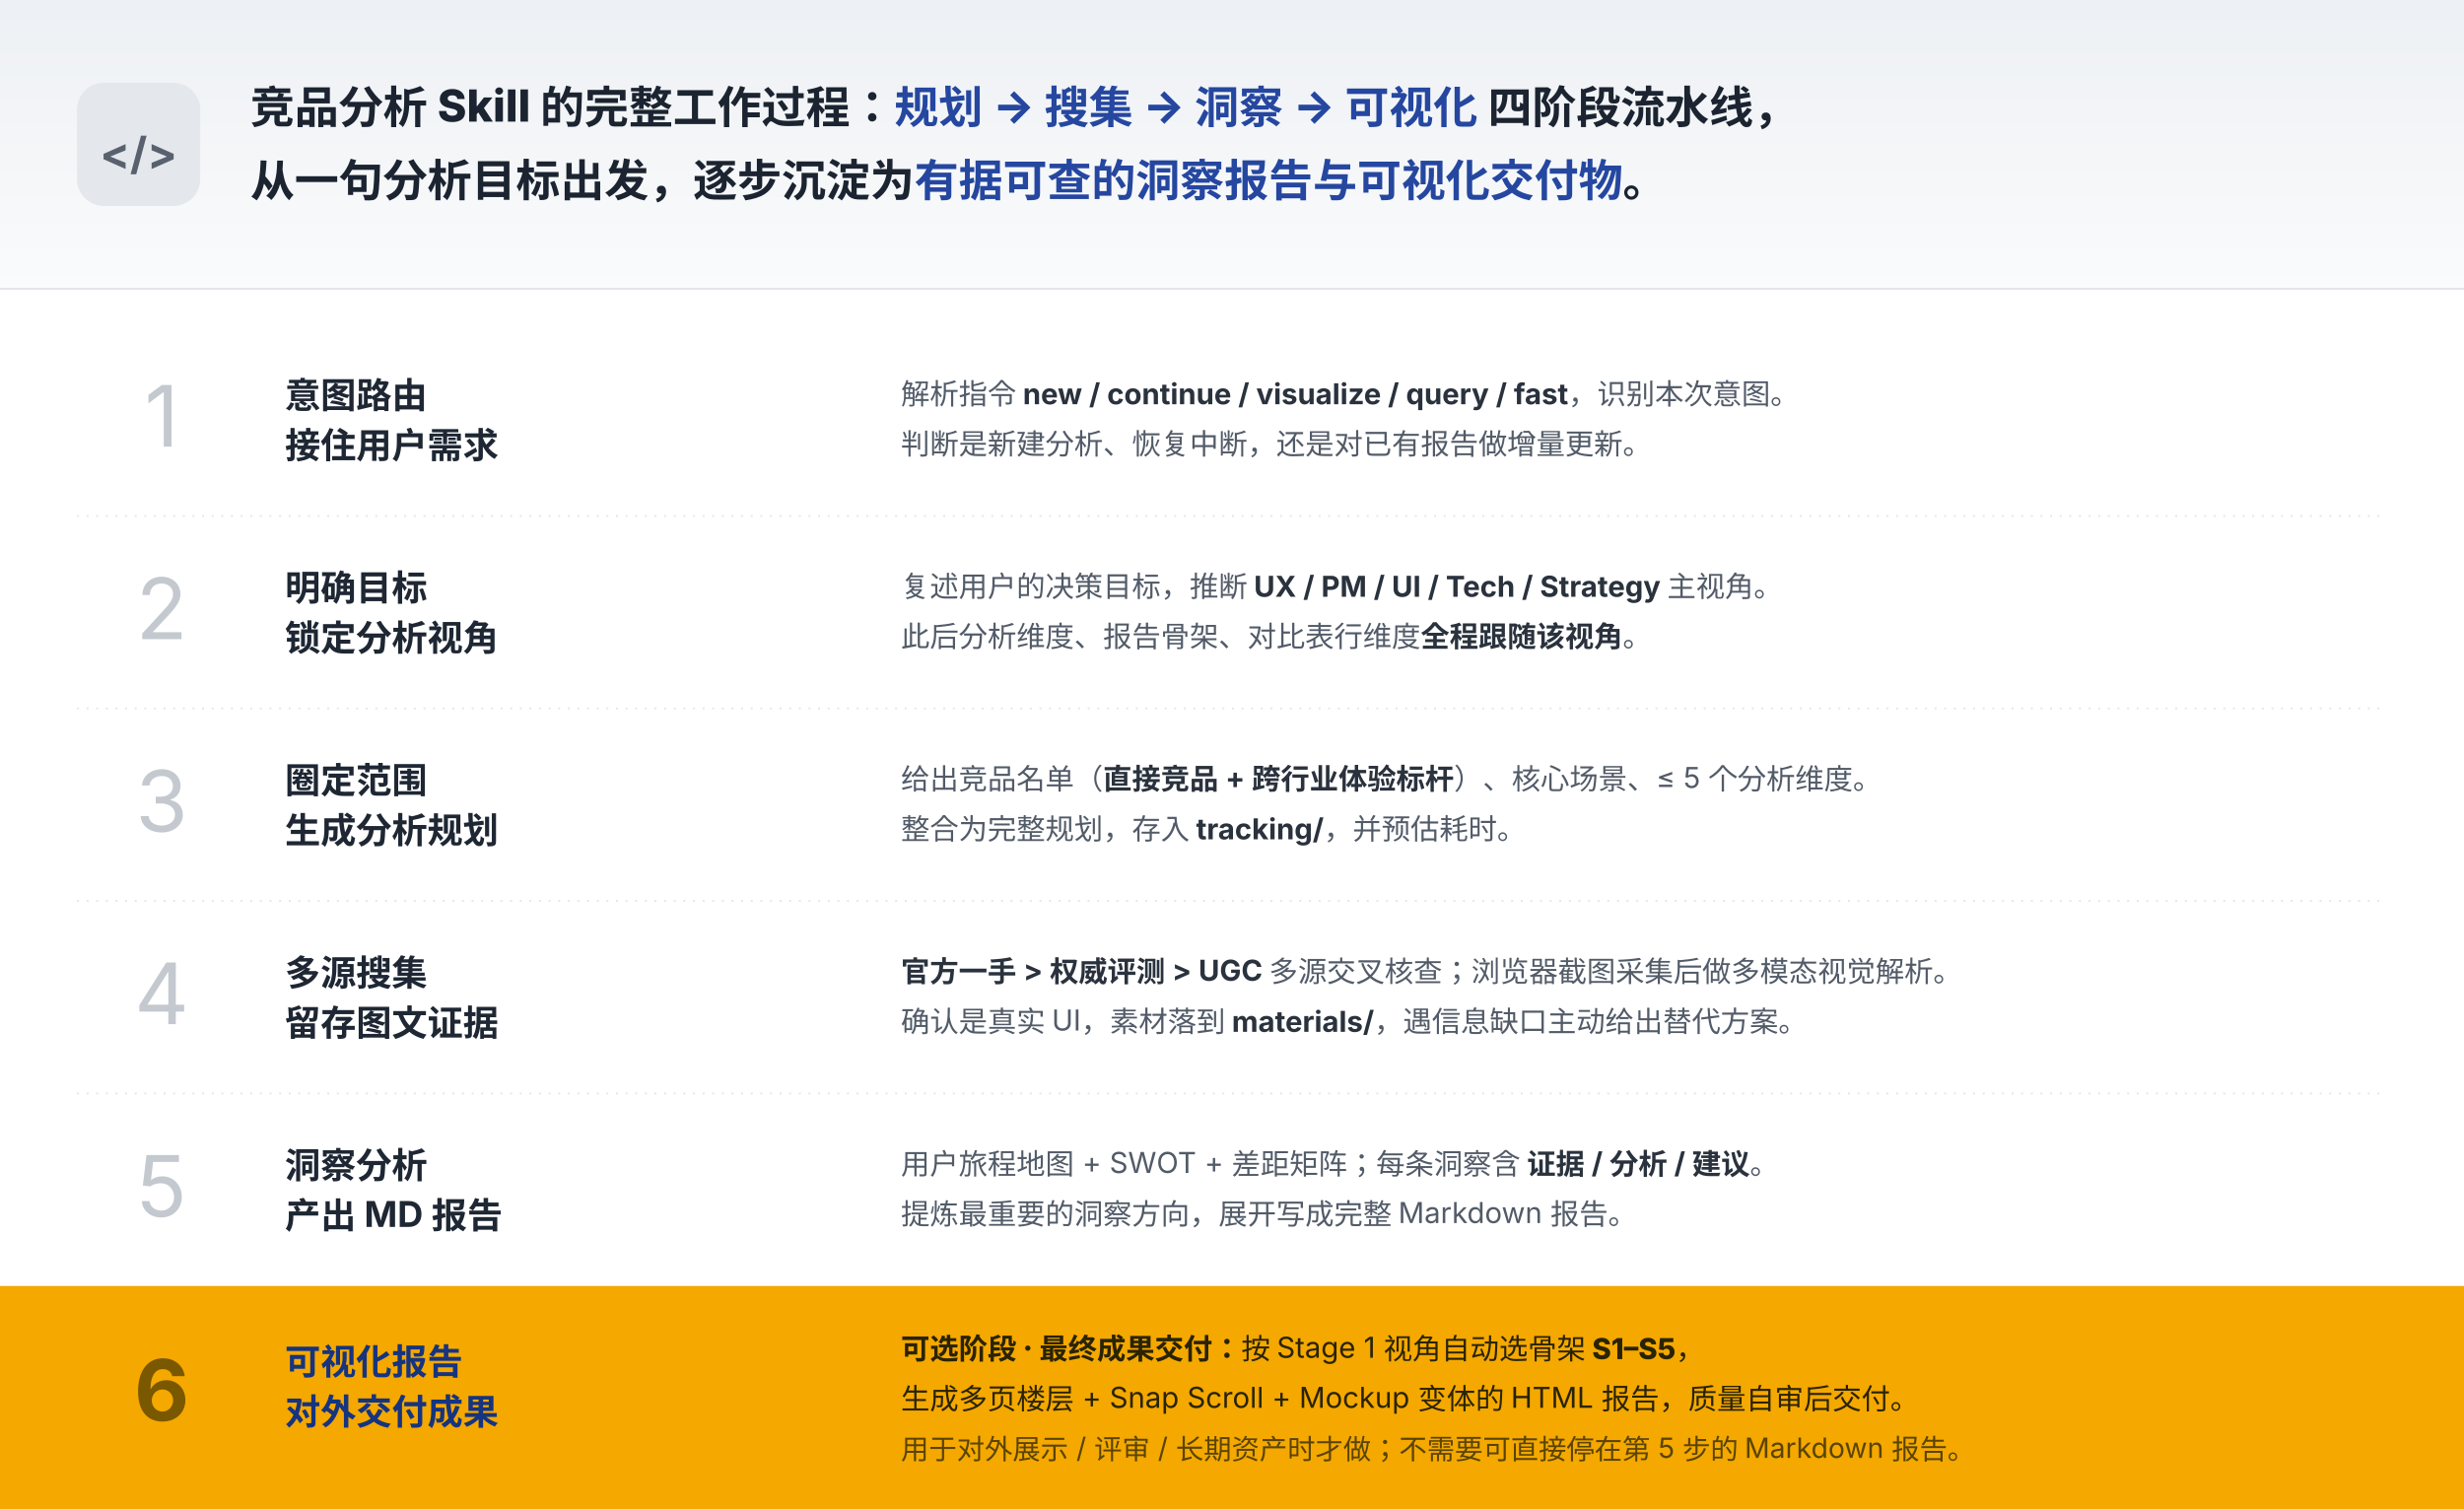
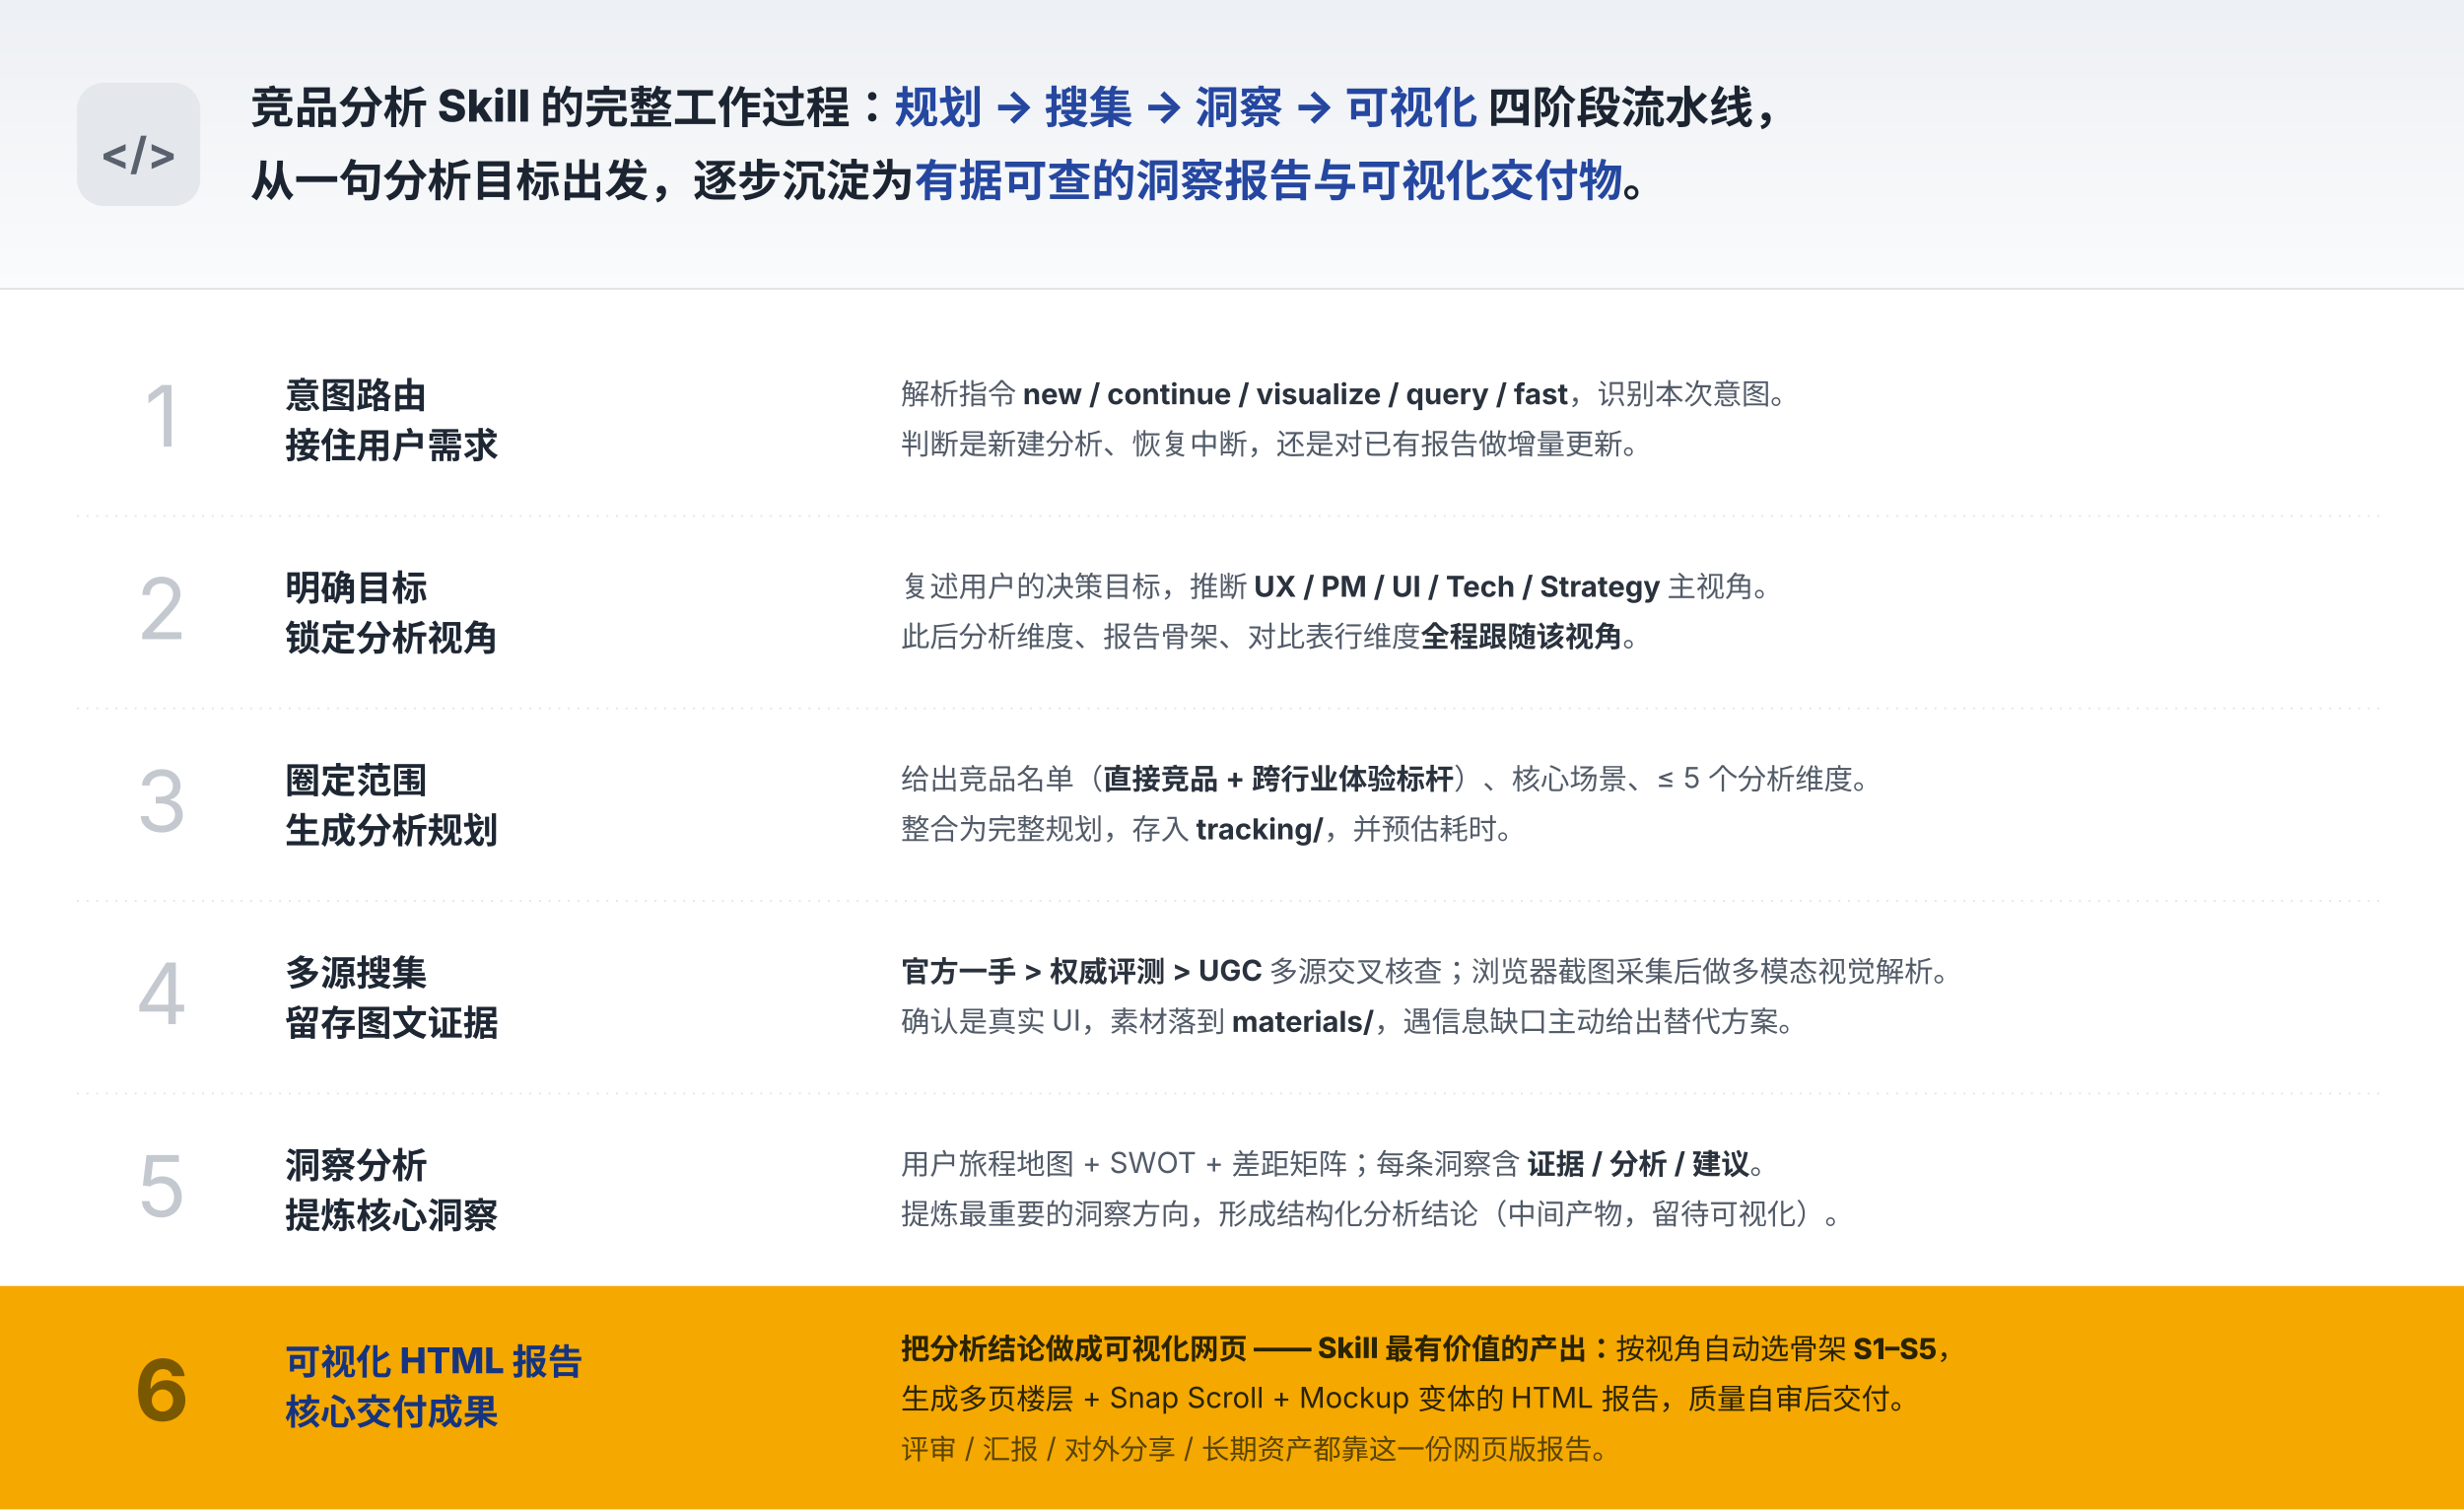
<svg xmlns="http://www.w3.org/2000/svg" width="1280" height="784" viewBox="0 0 1280 784" font-family="'Inter','Segoe UI','PingFang SC','Microsoft YaHei',sans-serif">
  <defs>
    <linearGradient id="hg" x1="0" y1="0" x2="0" y2="1">
      <stop offset="0" stop-color="#EDF0F4" />
      <stop offset="1" stop-color="#FAFBFC" />
    </linearGradient>
  </defs>
  <rect width="1280" height="784" fill="#FFFFFF" />
  <rect x="0" y="0" width="1280" height="150" fill="url(#hg)" />
  <line x1="0" y1="150" x2="1280" y2="150" stroke="#E2E4E8" stroke-width="1" />
  <rect x="40" y="43" width="64" height="64" rx="14" fill="#E4E7EB" />
  <text x="72" y="88" fill="#59616E" font-size="23" font-weight="700" text-anchor="middle">&lt;/&gt;</text>
  <text x="130" y="64" fill="#1B2430" font-size="23" font-weight="800">竞品分析 Skill 的完整工作过程：<tspan fill="#2547A0">规划 → 搜集 → 洞察 → 可视化</tspan> 四阶段流水线，</text>
  <text x="130" y="102" fill="#1B2430" font-size="23" font-weight="800">从一句分析目标出发，逐步沉淀为<tspan fill="#2547A0">有据可查的洞察报告与可视化交付物</tspan>。</text>
  <g stroke="#E4E6EA" stroke-width="1" stroke-dasharray="1 4">
    <line x1="40" y1="268" x2="1240" y2="268" />
    <line x1="40" y1="368" x2="1240" y2="368" />
    <line x1="40" y1="468" x2="1240" y2="468" />
    <line x1="40" y1="568" x2="1240" y2="568" />
  </g>
  <text x="84" y="232" fill="#C4C9D0" font-size="44" font-weight="400" text-anchor="middle">1</text>
  <text x="148" y="212" fill="#1E2733" font-size="18.5" font-weight="700">意图路由</text>
  <text x="148" y="238" fill="#1E2733" font-size="18.5" font-weight="700">接住用户需求</text>
  <text x="468" y="210" fill="#525B68" font-size="15">解析指令 <tspan font-weight="700" fill="#2A323D">new / continue / visualize / query / fast</tspan>，识别本次意图。</text>
  <text x="468" y="236" fill="#525B68" font-size="15">判断是新建分析、恢复中断，还是对已有报告做增量更新。</text>
  <text x="84" y="332" fill="#C4C9D0" font-size="44" font-weight="400" text-anchor="middle">2</text>
  <text x="148" y="312" fill="#1E2733" font-size="18.5" font-weight="700">明确目标</text>
  <text x="148" y="338" fill="#1E2733" font-size="18.5" font-weight="700">锁定分析视角</text>
  <text x="468" y="310" fill="#525B68" font-size="15">复述用户的决策目标，推断 <tspan font-weight="700" fill="#2A323D">UX / PM / UI / Tech / Strategy</tspan> 主视角。</text>
  <text x="468" y="336" fill="#525B68" font-size="15">此后分析维度、报告骨架、对比表行维度<tspan font-weight="700" fill="#2A323D">全程跟随该视角</tspan>。</text>
  <text x="84" y="432" fill="#C4C9D0" font-size="44" font-weight="400" text-anchor="middle">3</text>
  <text x="148" y="412" fill="#1E2733" font-size="18.5" font-weight="700">圈定范围</text>
  <text x="148" y="438" fill="#1E2733" font-size="18.5" font-weight="700">生成分析规划</text>
  <text x="468" y="410" fill="#525B68" font-size="15">给出竞品名单（<tspan font-weight="700" fill="#2A323D">直接竞品 + 跨行业体验标杆</tspan>）、核心场景、≤ 5 个分析维度。</text>
  <text x="468" y="436" fill="#525B68" font-size="15">整合为完整规划，存入 <tspan font-weight="700" fill="#2A323D">tracking/</tspan>，并预估耗时。</text>
  <text x="84" y="532" fill="#C4C9D0" font-size="44" font-weight="400" text-anchor="middle">4</text>
  <text x="148" y="512" fill="#1E2733" font-size="18.5" font-weight="700">多源搜集</text>
  <text x="148" y="538" fill="#1E2733" font-size="18.5" font-weight="700">留存图文证据</text>
  <text x="468" y="510" fill="#525B68" font-size="15">
    <tspan font-weight="700" fill="#2A323D">官方一手 &gt; 权威评测 &gt; UGC</tspan> 多源交叉核查；浏览器截图采集后做多模态视觉解析。</text>
  <text x="468" y="536" fill="#525B68" font-size="15">确认是真实 UI，素材落到 <tspan font-weight="700" fill="#2A323D">materials/</tspan>，遇信息缺口主动给出替代方案。</text>
  <text x="84" y="632" fill="#C4C9D0" font-size="44" font-weight="400" text-anchor="middle">5</text>
  <text x="148" y="612" fill="#1E2733" font-size="18.5" font-weight="700">洞察分析</text>
-   <text x="148" y="638" fill="#1E2733" font-size="18.5" font-weight="700">产出 MD 报告</text>
+   <text x="148" y="638" fill="#1E2733" font-size="18.5" font-weight="700">提炼核心洞察</text>
  <text x="468" y="610" fill="#525B68" font-size="15">用户旅程地图 + SWOT + 差距矩阵；每条洞察含 <tspan font-weight="700" fill="#2A323D">证据 / 分析 / 建议</tspan>。</text>
-   <text x="468" y="636" fill="#525B68" font-size="15">提炼最重要的洞察方向，展开写成完整 Markdown 报告。</text>
+   <text x="468" y="636" fill="#525B68" font-size="15">提炼最重要的洞察方向，形成结构化分析结论（中间产物，留待可视化）。</text>
  <rect x="0" y="668" width="1280" height="116" fill="#F4A800" />
  <text x="84" y="738" fill="#7A5800" font-size="44" font-weight="700" text-anchor="middle">6</text>
-   <text x="148" y="714" fill="#16347F" font-size="18.5" font-weight="800">可视化报告</text>
-   <text x="148" y="740" fill="#16347F" font-size="18.5" font-weight="800">对外交付成果</text>
+   <text x="148" y="714" fill="#16347F" font-size="18.5" font-weight="800">可视化 HTML 报告</text>
+   <text x="148" y="740" fill="#16347F" font-size="18.5" font-weight="800">核心交付成果</text>
  <text x="468" y="706" fill="#2A2300" font-size="15">
-     <tspan font-weight="800">可选阶段 · 最终成果交付：</tspan>按 Stage 1 视角自动选骨架 <tspan font-weight="800">S1–S5</tspan>，</text>
+     <tspan font-weight="800">把分析结论做成可视化网页 —— Skill 最有价值的产出：</tspan>按视角自动选骨架 <tspan font-weight="800">S1–S5</tspan>，</text>
  <text x="468" y="732" fill="#2A2300" font-size="15">生成多页楼层 + Snap Scroll + Mockup 变体的 HTML 报告，质量自审后交付。</text>
-   <text x="468" y="758" fill="#5A4400" font-size="14.5">用于对外展示 / 评审 / 长期资产时才做；不需要可直接停在第 5 步的 Markdown 报告。</text>
+   <text x="468" y="758" fill="#5A4400" font-size="14.5">评审 / 汇报 / 对外分享 / 长期资产都靠这一份网页版报告。</text>
</svg>
